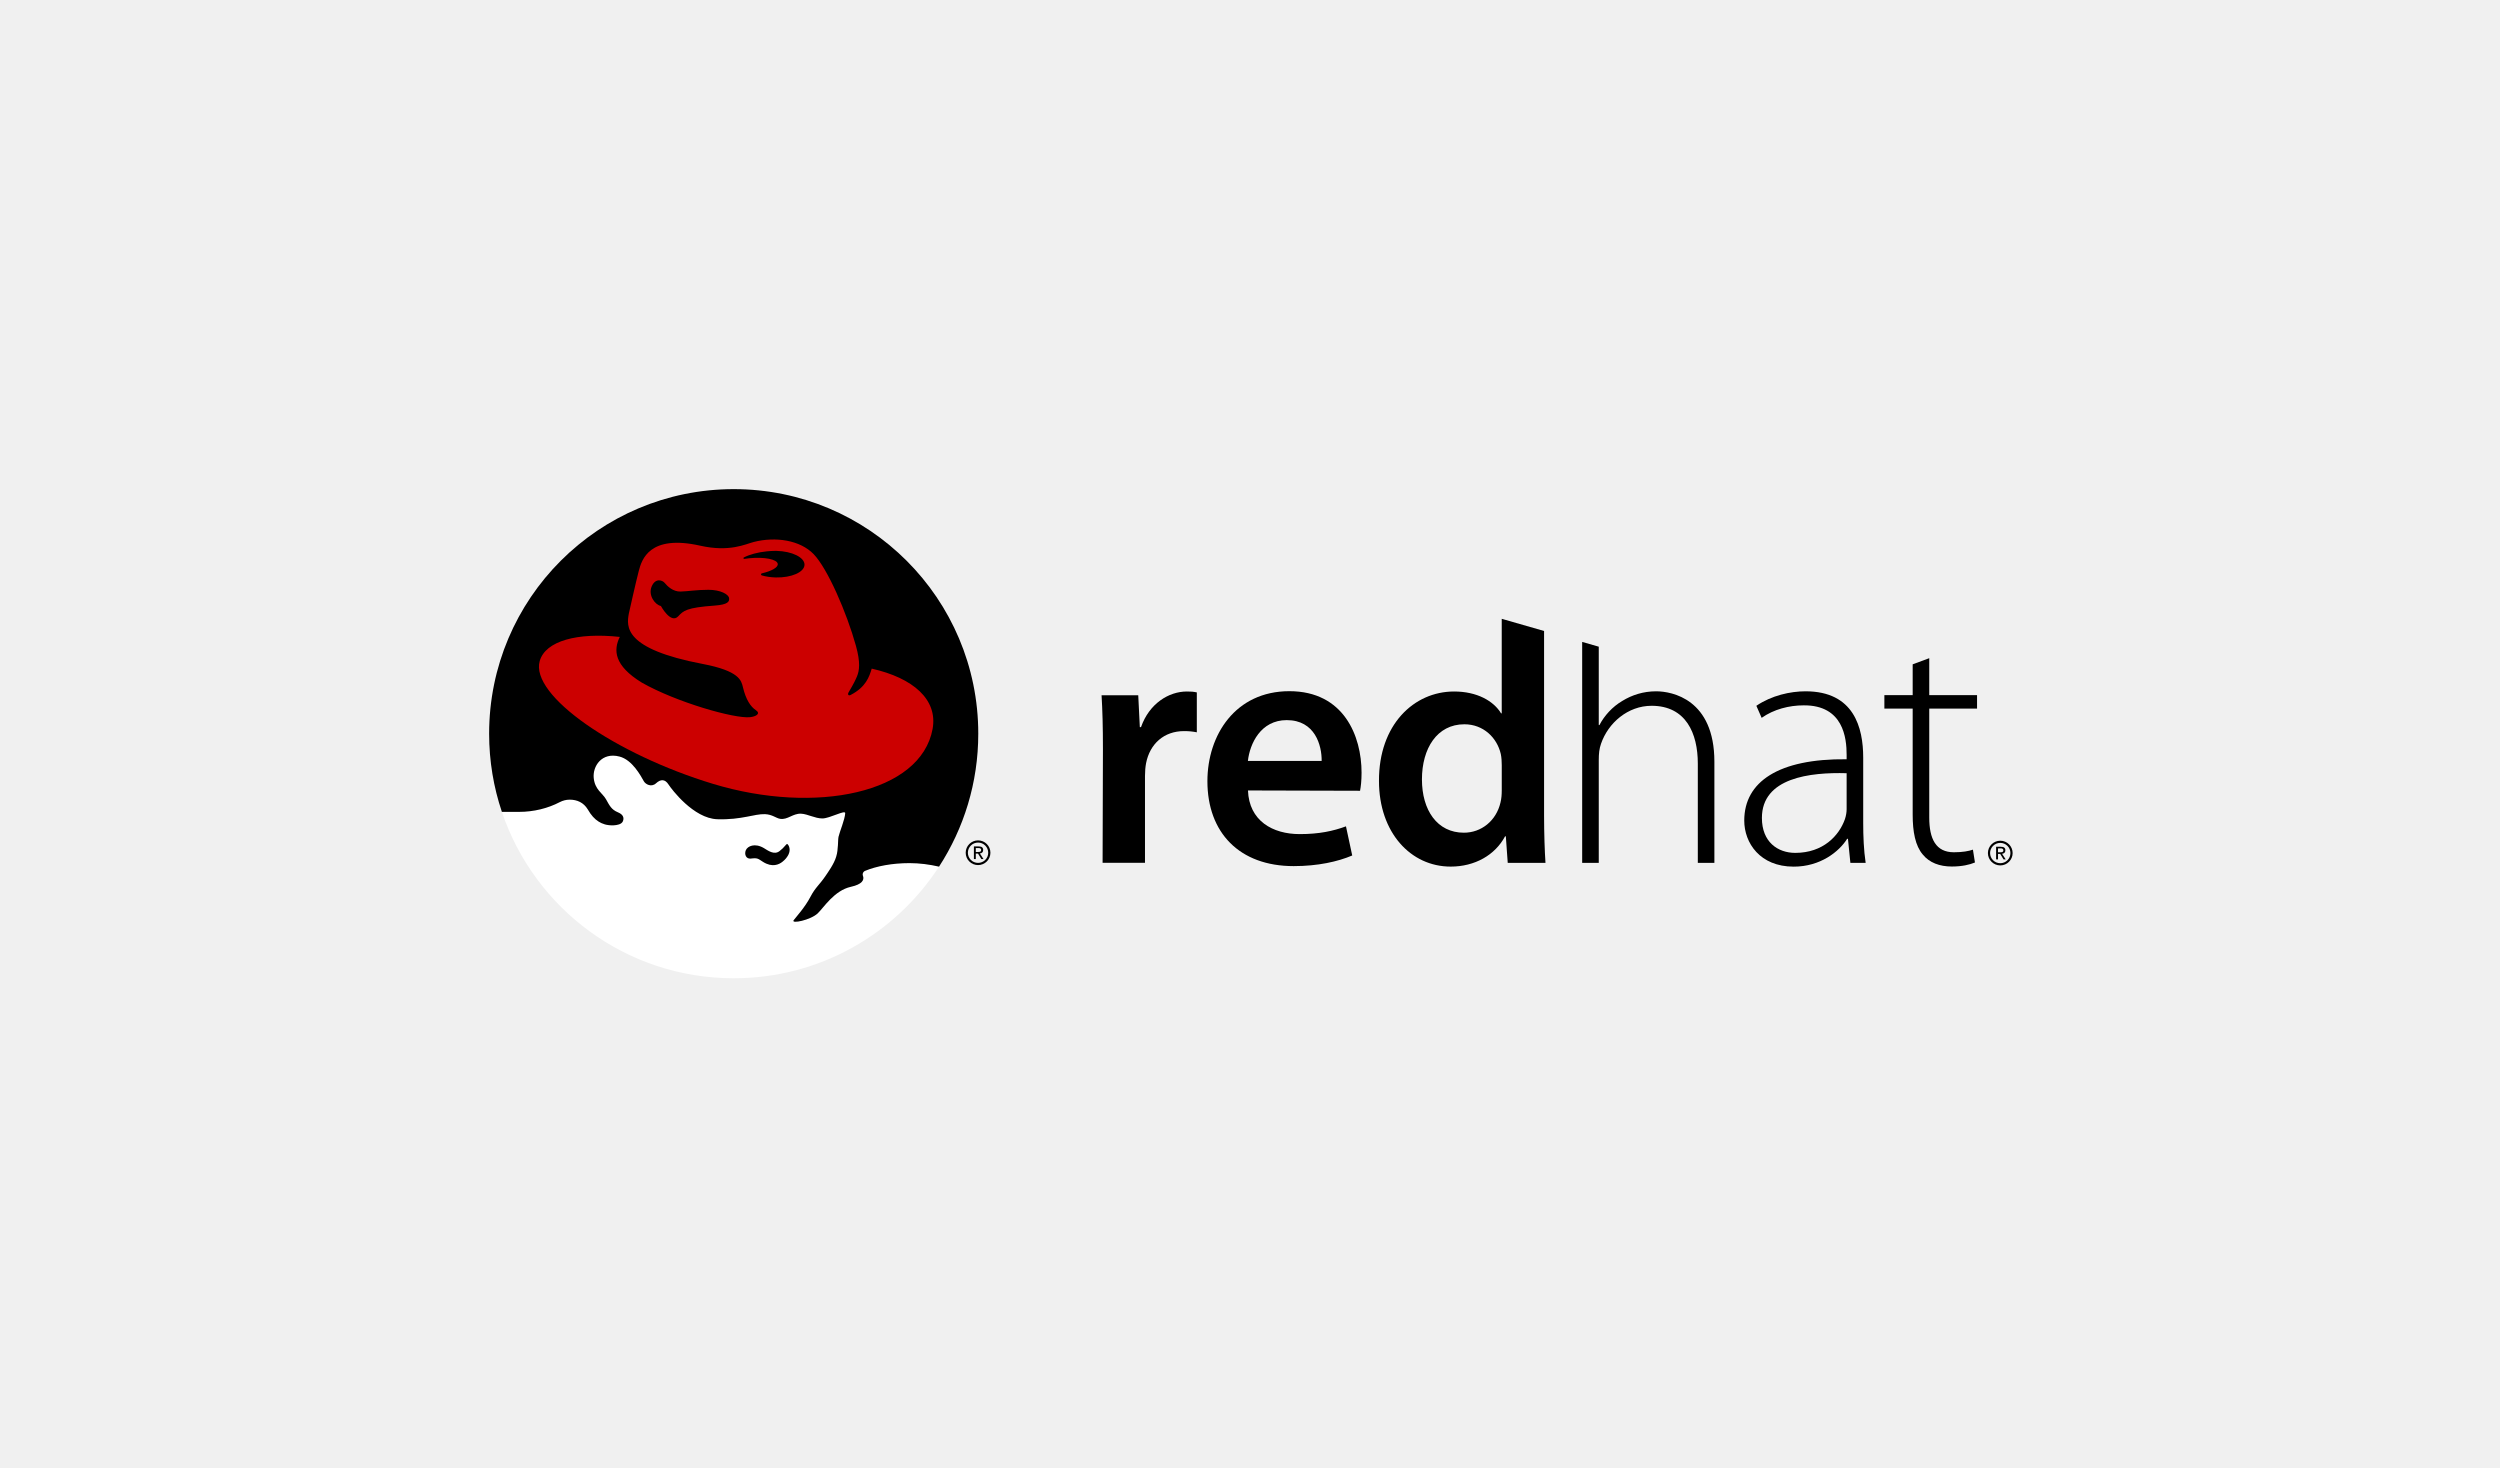
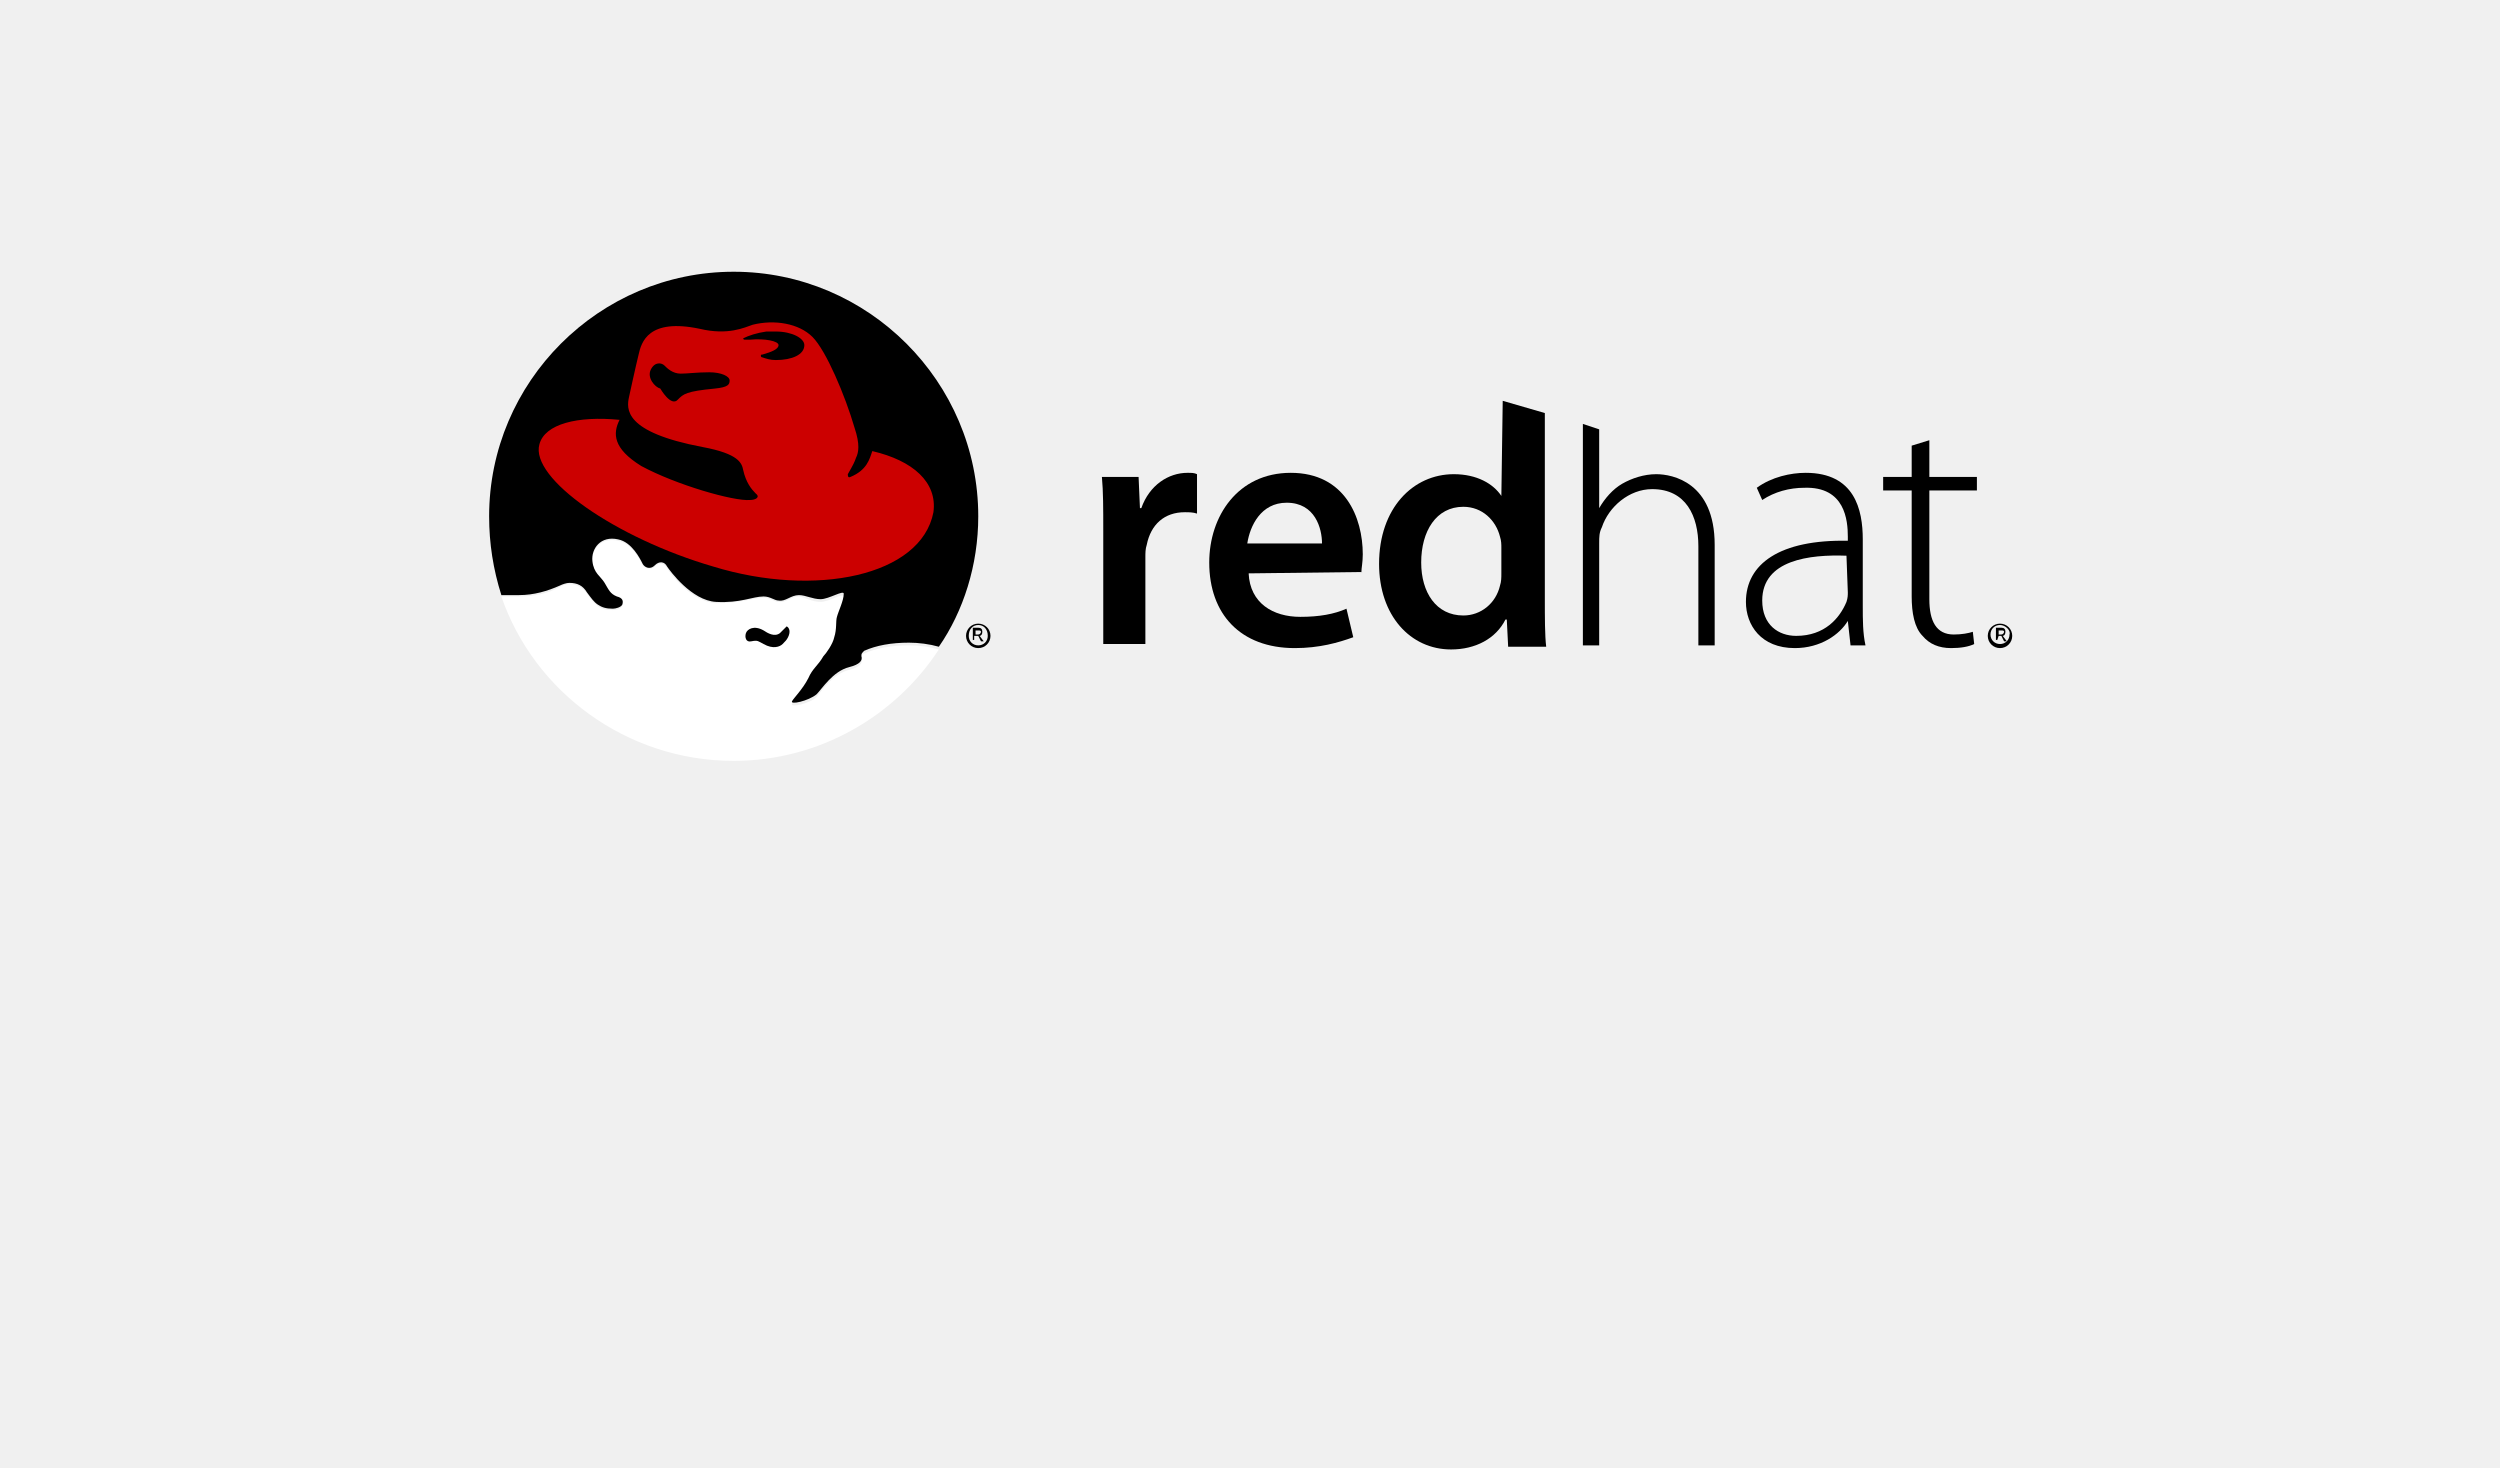
- <svg xmlns="http://www.w3.org/2000/svg" version="1.1" id="Layer_1" x="0px" y="0px" viewBox="0 0 184 108" enable-background="new 0 0 184 108" xml:space="preserve">
+ <svg xmlns="http://www.w3.org/2000/svg" version="1.1" id="Layer_1" x="0px" y="0px" viewBox="0 0 184 108" style="enable-background:new 0 0 184 108;" xml:space="preserve">
+   <style type="text/css">
+ 	.st0{fill:#FFFFFF;}
+ 	.st1{fill:#CC0000;}
+ </style>
  <g>
    <g>
-       <path d="M71.819,62.823h0.162l0.245,0.402h0.158l-0.265-0.41c0.138-0.016,0.242-0.089,0.242-0.254    c0-0.185-0.109-0.264-0.328-0.264h-0.354v0.928h0.14V62.823z M71.819,62.704v-0.288h0.192c0.098,0,0.203,0.022,0.203,0.137    c0,0.142-0.106,0.152-0.226,0.152H71.819z" />
-       <path d="M72.895,62.762c0,0.501-0.408,0.909-0.91,0.909c-0.502,0-0.91-0.408-0.91-0.909c0-0.502,0.408-0.91,0.91-0.91    C72.488,61.852,72.895,62.26,72.895,62.762z M71.985,62.013c-0.414,0-0.749,0.335-0.749,0.75c0,0.413,0.335,0.746,0.749,0.746    c0.413,0,0.748-0.334,0.748-0.746C72.733,62.348,72.398,62.013,71.985,62.013z" />
-       <path fill="#FFFFFF" d="M66.938,63.524c-1.273,0-2.432,0.22-3.286,0.577c-0.094,0.047-0.161,0.145-0.161,0.257    c0,0.041,0.01,0.082,0.026,0.118c0.101,0.293-0.065,0.61-0.892,0.792c-1.226,0.269-2,1.535-2.443,1.955    c-0.52,0.494-1.989,0.797-1.768,0.503c0.173-0.23,0.834-0.948,1.236-1.724c0.36-0.694,0.68-0.891,1.121-1.553    c0.129-0.194,0.631-0.876,0.777-1.415c0.164-0.526,0.109-1.187,0.171-1.459c0.09-0.393,0.461-1.244,0.488-1.724    c0.016-0.272-1.135,0.388-1.681,0.388c-0.546,0-1.078-0.328-1.566-0.351c-0.604-0.028-0.992,0.466-1.539,0.38    c-0.312-0.05-0.575-0.325-1.12-0.345c-0.776-0.028-1.725,0.432-3.507,0.374c-1.753-0.057-3.372-2.216-3.593-2.559    c-0.259-0.402-0.575-0.402-0.92-0.086c-0.345,0.316-0.77,0.067-0.891-0.145c-0.23-0.402-0.845-1.577-1.797-1.824    c-1.317-0.341-1.983,0.729-1.897,1.58c0.088,0.864,0.646,1.107,0.905,1.566c0.258,0.46,0.391,0.756,0.878,0.959    c0.345,0.145,0.473,0.357,0.371,0.64c-0.09,0.247-0.449,0.303-0.685,0.315c-0.502,0.024-0.853-0.112-1.11-0.276    c-0.298-0.191-0.541-0.455-0.801-0.903c-0.301-0.495-0.776-0.71-1.328-0.71c-0.263,0-0.51,0.069-0.729,0.182    c-0.866,0.451-1.897,0.718-3.007,0.718l-1.252,0.001C39.34,66.874,46.071,72,54.001,72c6.334,0,11.903-3.271,15.112-8.216    C68.418,63.625,67.683,63.524,66.938,63.524z" />
-       <path d="M57.927,62.12c-0.016,0-0.031,0.007-0.042,0.018c-0.233,0.271-0.334,0.36-0.502,0.495    c-0.406,0.327-0.87-0.042-1.167-0.217c-0.661-0.388-1.193-0.143-1.322,0.157c-0.129,0.303,0.014,0.666,0.374,0.618    c0.504-0.065,0.526,0.013,0.891,0.244c0.679,0.43,1.174,0.196,1.427-0.007c0.211-0.168,0.328-0.311,0.438-0.516    c0.195-0.385,0.036-0.69-0.057-0.78C57.955,62.126,57.941,62.12,57.927,62.12z" />
-       <path d="M54.001,36C44.059,36,36,44.059,36,54c0,2.012,0.33,3.948,0.939,5.754h1.252c1.11,0,2.141-0.267,3.007-0.718    c0.219-0.112,0.466-0.182,0.729-0.182c0.553,0,1.027,0.215,1.328,0.71c0.26,0.449,0.503,0.713,0.801,0.902    c0.256,0.164,0.608,0.3,1.11,0.277c0.236-0.011,0.595-0.068,0.685-0.315c0.103-0.283-0.026-0.497-0.371-0.64    c-0.487-0.203-0.619-0.501-0.878-0.961c-0.259-0.459-0.818-0.702-0.905-1.566c-0.087-0.851,0.58-1.922,1.897-1.58    c0.952,0.246,1.567,1.422,1.797,1.825c0.121,0.212,0.546,0.46,0.891,0.145c0.344-0.317,0.661-0.317,0.92,0.086    c0.221,0.343,1.84,2.501,3.593,2.558c1.782,0.057,2.731-0.403,3.507-0.374c0.545,0.021,0.808,0.295,1.12,0.345    c0.547,0.086,0.935-0.408,1.539-0.379c0.488,0.024,1.02,0.35,1.566,0.35c0.546,0,1.697-0.659,1.681-0.387    c-0.028,0.48-0.398,1.332-0.488,1.724c-0.063,0.272-0.008,0.933-0.171,1.46c-0.146,0.539-0.648,1.221-0.777,1.416    c-0.441,0.661-0.761,0.859-1.121,1.552c-0.402,0.776-1.063,1.494-1.236,1.724c-0.221,0.294,1.248-0.009,1.768-0.503    c0.443-0.421,1.217-1.685,2.443-1.955c0.827-0.182,0.993-0.499,0.892-0.792c-0.015-0.034-0.026-0.076-0.026-0.117    c0-0.112,0.067-0.21,0.161-0.258c0.854-0.355,2.013-0.576,3.286-0.576c0.744,0,1.48,0.099,2.174,0.26    c1.827-2.818,2.888-6.177,2.888-9.785C72.001,44.059,63.942,36,54.001,36z" />
-       <path fill="#CC0000" d="M64.158,49.211c-0.178,0.598-0.431,1.363-1.556,1.94c-0.164,0.084-0.227-0.054-0.151-0.183    c0.425-0.723,0.501-0.904,0.625-1.19c0.173-0.417,0.264-1.011-0.08-2.249c-0.677-2.436-2.089-5.692-3.116-6.749    c-0.99-1.019-2.785-1.306-4.408-0.89c-0.598,0.153-1.767,0.761-3.934,0.273c-3.752-0.845-4.308,1.034-4.523,1.852    c-0.216,0.819-0.733,3.145-0.733,3.145c-0.172,0.948-0.398,2.595,5.428,3.705c2.714,0.517,2.852,1.218,2.972,1.723    c0.216,0.904,0.56,1.422,0.948,1.68c0.388,0.259,0,0.473-0.43,0.517c-1.156,0.12-5.428-1.105-7.955-2.541    c-2.068-1.264-2.102-2.401-1.629-3.367c-3.123-0.338-5.468,0.293-5.892,1.771c-0.729,2.537,5.579,6.872,12.762,9.047    c7.538,2.282,15.292,0.689,16.154-4.05C69.029,51.493,67.216,49.901,64.158,49.211z M52.6,44.571    c-2.079,0.15-2.295,0.375-2.684,0.79c-0.549,0.585-1.273-0.759-1.273-0.759c-0.434-0.091-0.96-0.791-0.677-1.445    c0.28-0.646,0.796-0.453,0.958-0.251c0.197,0.245,0.617,0.646,1.163,0.632c0.546-0.014,1.175-0.129,2.053-0.129    c0.89,0,1.488,0.332,1.522,0.618C53.692,44.27,53.59,44.499,52.6,44.571z M57.097,42.501c-0.373-0.009-0.724-0.063-1.026-0.15    c-0.036-0.009-0.061-0.04-0.061-0.076c0-0.036,0.026-0.067,0.062-0.076c0.72-0.167,1.206-0.439,1.171-0.696    c-0.045-0.341-0.987-0.527-2.103-0.415c-0.122,0.013-0.241,0.028-0.357,0.046c-0.003,0-0.006,0.001-0.009,0.001    c-0.032,0-0.058-0.025-0.058-0.055c0-0.022,0.013-0.041,0.033-0.05c0.403-0.213,1.004-0.382,1.693-0.452    c0.207-0.021,0.408-0.032,0.603-0.033c0.034,0,0.068,0,0.103,0c1.154,0.026,2.077,0.485,2.064,1.024    C59.198,42.111,58.252,42.527,57.097,42.501z" />
+       <path d="M71.8,46.8H72l0.2,0.4h0.2l-0.3-0.4c0.1,0,0.2-0.1,0.2-0.3c0-0.2-0.1-0.3-0.3-0.3h-0.4v0.9h0.1V46.8z M71.8,46.7v-0.3H72    c0.1,0,0.2,0,0.2,0.1c0,0.1-0.1,0.2-0.2,0.2L71.8,46.7L71.8,46.7z" />
+       <path d="M72.9,46.8c0,0.5-0.4,0.9-0.9,0.9c-0.5,0-0.9-0.4-0.9-0.9c0-0.5,0.4-0.9,0.9-0.9C72.5,45.9,72.9,46.3,72.9,46.8z M72,46    c-0.4,0-0.7,0.3-0.7,0.8c0,0.4,0.3,0.7,0.7,0.7c0.4,0,0.7-0.3,0.7-0.7C72.7,46.3,72.4,46,72,46z" />
+       <path class="st0" d="M66.9,47.5c-1.3,0-2.4,0.2-3.3,0.6c-0.1,0-0.2,0.1-0.2,0.3c0,0,0,0.1,0,0.1c0.1,0.3-0.1,0.6-0.9,0.8    c-1.2,0.3-2,1.5-2.4,2c-0.5,0.5-2,0.8-1.8,0.5c0.2-0.2,0.8-0.9,1.2-1.7c0.4-0.7,0.7-0.9,1.1-1.6c0.1-0.2,0.6-0.9,0.8-1.4    c0.2-0.5,0.1-1.2,0.2-1.5c0.1-0.4,0.5-1.2,0.5-1.7c0-0.3-1.1,0.4-1.7,0.4s-1.1-0.3-1.6-0.4c-0.6,0-1,0.5-1.5,0.4    c-0.3,0-0.6-0.3-1.1-0.3c-0.8,0-1.7,0.4-3.5,0.4c-1.8-0.1-3.4-2.2-3.6-2.6c-0.3-0.4-0.6-0.4-0.9-0.1c-0.3,0.3-0.8,0.1-0.9-0.1    c-0.2-0.4-0.8-1.6-1.8-1.8c-1.3-0.3-2,0.7-1.9,1.6c0.1,0.9,0.6,1.1,0.9,1.6c0.3,0.5,0.4,0.8,0.9,1c0.3,0.1,0.5,0.4,0.4,0.6    c-0.1,0.2-0.4,0.3-0.7,0.3c-0.5,0-0.9-0.1-1.1-0.3c-0.3-0.2-0.5-0.5-0.8-0.9c-0.3-0.5-0.8-0.7-1.3-0.7c-0.3,0-0.5,0.1-0.7,0.2    c-0.9,0.5-1.9,0.7-3,0.7l-1.3,0C39.3,50.9,46.1,56,54,56c6.3,0,11.9-3.3,15.1-8.2C68.4,47.6,67.7,47.5,66.9,47.5z" />
+       <path d="M57.9,46.1C57.9,46.1,57.9,46.1,57.9,46.1c-0.3,0.3-0.4,0.4-0.5,0.5c-0.4,0.3-0.9,0-1.2-0.2c-0.7-0.4-1.2-0.1-1.3,0.2    c-0.1,0.3,0,0.7,0.4,0.6c0.5-0.1,0.5,0,0.9,0.2c0.7,0.4,1.2,0.2,1.4,0c0.2-0.2,0.3-0.3,0.4-0.5C58.2,46.5,58.1,46.2,57.9,46.1    C58,46.1,57.9,46.1,57.9,46.1z" />
+       <path d="M54,20c-9.9,0-18,8.1-18,18c0,2,0.3,3.9,0.9,5.8h1.3c1.1,0,2.1-0.3,3-0.7c0.2-0.1,0.5-0.2,0.7-0.2c0.6,0,1,0.2,1.3,0.7    c0.3,0.4,0.5,0.7,0.8,0.9c0.3,0.2,0.6,0.3,1.1,0.3c0.2,0,0.6-0.1,0.7-0.3c0.1-0.3,0-0.5-0.4-0.6c-0.5-0.2-0.6-0.5-0.9-1    c-0.3-0.5-0.8-0.7-0.9-1.6c-0.1-0.9,0.6-1.9,1.9-1.6c1,0.2,1.6,1.4,1.8,1.8c0.1,0.2,0.5,0.5,0.9,0.1c0.3-0.3,0.7-0.3,0.9,0.1    c0.2,0.3,1.8,2.5,3.6,2.6c1.8,0.1,2.7-0.4,3.5-0.4c0.5,0,0.8,0.3,1.1,0.3c0.5,0.1,0.9-0.4,1.5-0.4c0.5,0,1,0.3,1.6,0.3    s1.7-0.7,1.7-0.4c0,0.5-0.4,1.3-0.5,1.7c-0.1,0.3,0,0.9-0.2,1.5c-0.1,0.5-0.6,1.2-0.8,1.4c-0.4,0.7-0.8,0.9-1.1,1.6    c-0.4,0.8-1.1,1.5-1.2,1.7c-0.2,0.3,1.2,0,1.8-0.5c0.4-0.4,1.2-1.7,2.4-2c0.8-0.2,1-0.5,0.9-0.8c0,0,0-0.1,0-0.1    c0-0.1,0.1-0.2,0.2-0.3c0.9-0.4,2-0.6,3.3-0.6c0.7,0,1.5,0.1,2.2,0.3C70.9,45,72,41.6,72,38C72,28.1,63.9,20,54,20z" />
+       <path class="st1" d="M64.2,33.2c-0.2,0.6-0.4,1.4-1.6,1.9c-0.2,0.1-0.2-0.1-0.2-0.2c0.4-0.7,0.5-0.9,0.6-1.2    c0.2-0.4,0.3-1-0.1-2.2c-0.7-2.4-2.1-5.7-3.1-6.7c-1-1-2.8-1.3-4.4-0.9c-0.6,0.2-1.8,0.8-3.9,0.3c-3.8-0.8-4.3,1-4.5,1.9    c-0.2,0.8-0.7,3.1-0.7,3.1c-0.2,0.9-0.4,2.6,5.4,3.7c2.7,0.5,2.9,1.2,3,1.7c0.2,0.9,0.6,1.4,0.9,1.7c0.4,0.3,0,0.5-0.4,0.5    c-1.2,0.1-5.4-1.1-8-2.5c-2.1-1.3-2.1-2.4-1.6-3.4c-3.1-0.3-5.5,0.3-5.9,1.8c-0.7,2.5,5.6,6.9,12.8,9c7.5,2.3,15.3,0.7,16.2-4    C69,35.5,67.2,33.9,64.2,33.2z M52.6,28.6c-2.1,0.2-2.3,0.4-2.7,0.8c-0.5,0.6-1.3-0.8-1.3-0.8c-0.4-0.1-1-0.8-0.7-1.4    c0.3-0.6,0.8-0.5,1-0.3c0.2,0.2,0.6,0.6,1.2,0.6c0.5,0,1.2-0.1,2.1-0.1c0.9,0,1.5,0.3,1.5,0.6C53.7,28.3,53.6,28.5,52.6,28.6z     M57.1,26.5c-0.4,0-0.7-0.1-1-0.2c0,0-0.1,0-0.1-0.1s0-0.1,0.1-0.1c0.7-0.2,1.2-0.4,1.2-0.7c0-0.3-1-0.5-2.1-0.4    c-0.1,0-0.2,0-0.4,0c0,0,0,0,0,0c0,0-0.1,0-0.1-0.1c0,0,0,0,0,0c0.4-0.2,1-0.4,1.7-0.5c0.2,0,0.4,0,0.6,0c0,0,0.1,0,0.1,0    c1.2,0,2.1,0.5,2.1,1C59.2,26.1,58.3,26.5,57.1,26.5z" />
    </g>
    <g>
-       <path d="M81.176,55.136c0-1.651-0.034-2.865-0.101-3.963h2.7l0.116,2.342h0.088c0.607-1.736,2.045-2.621,3.376-2.621    c0.305,0,0.482,0.011,0.731,0.067v2.937c-0.292-0.057-0.564-0.089-0.939-0.089c-1.486,0-2.517,0.945-2.795,2.359    c-0.053,0.275-0.081,0.605-0.081,0.941v6.395h-3.12L81.176,55.136z" />
-       <path d="M91.851,58.178c0.082,2.235,1.812,3.212,3.809,3.212c1.434,0,2.46-0.225,3.403-0.571l0.461,2.145    c-1.055,0.448-2.52,0.782-4.309,0.782c-4.005,0-6.35-2.473-6.35-6.251c0-3.404,2.065-6.624,6.031-6.624    c4.01,0,5.315,3.298,5.315,5.998c0,0.579-0.052,1.045-0.111,1.332L91.851,58.178z M97.274,56.006    c0.014-1.143-0.483-3.005-2.571-3.005c-1.92,0-2.718,1.741-2.858,3.005H97.274z" />
-       <path d="M137.132,60.573c0,0.976,0.039,1.986,0.18,2.932h-1.124l-0.179-1.769h-0.058c-0.598,0.951-1.973,2.049-3.935,2.049    c-2.483,0-3.639-1.746-3.639-3.392c0-2.849,2.515-4.565,7.535-4.512v-0.33c0-1.221-0.237-3.656-3.157-3.637    c-1.08,0-2.205,0.289-3.098,0.92l-0.389-0.888c1.127-0.764,2.505-1.066,3.621-1.066c3.562,0,4.243,2.674,4.243,4.879V60.573z     M135.912,56.908c-2.688-0.077-6.236,0.33-6.236,3.293c0,1.774,1.171,2.571,2.456,2.571c2.057,0,3.226-1.273,3.652-2.475    c0.089-0.263,0.128-0.528,0.128-0.739V56.908z" />
-       <path d="M141.993,48.442v2.72h3.518v0.99h-3.518v8.022c0,1.569,0.487,2.553,1.813,2.553c0.636,0,1.086-0.084,1.402-0.193    l0.148,0.945c-0.399,0.167-0.958,0.297-1.703,0.297c-0.901,0-1.648-0.284-2.13-0.875c-0.559-0.648-0.75-1.684-0.75-2.943v-7.805    h-2.083v-0.99h2.083v-2.269L141.993,48.442z" />
-       <path d="M147.053,62.848h0.162l0.245,0.402h0.158l-0.265-0.41c0.138-0.017,0.242-0.089,0.242-0.254    c0-0.185-0.11-0.264-0.328-0.264h-0.354v0.928h0.141V62.848z M147.053,62.728V62.44h0.191c0.097,0,0.203,0.022,0.203,0.136    c0,0.143-0.106,0.152-0.226,0.152H147.053z" />
-       <path d="M148.13,62.786c0,0.501-0.408,0.909-0.91,0.909c-0.501,0-0.91-0.408-0.91-0.909c0-0.502,0.409-0.91,0.91-0.91    C147.722,61.876,148.13,62.284,148.13,62.786z M147.22,62.037c-0.415,0-0.749,0.335-0.749,0.749c0,0.413,0.334,0.746,0.749,0.746    c0.413,0,0.748-0.333,0.748-0.746C147.968,62.372,147.632,62.037,147.22,62.037z" />
-       <path d="M110.529,52.5h-0.051c-0.552-0.911-1.768-1.606-3.456-1.606c-2.966,0-5.548,2.454-5.529,6.586    c0,3.791,2.332,6.302,5.277,6.302c1.78,0,3.267-0.848,4.004-2.23h0.055l0.14,1.953h2.778c-0.057-0.838-0.103-2.196-0.103-3.459    V46.44l-3.117-0.895V52.5z M110.529,58.158c0,0.327-0.023,0.631-0.094,0.91c-0.314,1.35-1.417,2.219-2.693,2.219    c-1.963,0-3.087-1.655-3.087-3.921c0-2.288,1.114-4.059,3.122-4.059c1.402,0,2.406,0.988,2.682,2.189    c0.053,0.253,0.07,0.564,0.07,0.814V58.158z" />
-       <path d="M121.891,50.88c-0.939,0-1.78,0.271-2.487,0.707c-0.734,0.43-1.331,1.093-1.686,1.78h-0.049v-5.771l-1.221-0.351v16.26    h1.221v-7.548c0-0.501,0.038-0.849,0.166-1.216c0.527-1.535,1.974-2.795,3.723-2.795c2.527,0,3.401,2.026,3.401,4.249v7.31h1.22    V56.06C126.178,51.463,123.06,50.88,121.891,50.88z" />
+       <path d="M81.2,39.1c0-1.7,0-2.9-0.1-4h2.7l0.1,2.3H84c0.6-1.7,2-2.6,3.4-2.6c0.3,0,0.5,0,0.7,0.1v2.9c-0.3-0.1-0.6-0.1-0.9-0.1    c-1.5,0-2.5,0.9-2.8,2.4c-0.1,0.3-0.1,0.6-0.1,0.9v6.4h-3.1L81.2,39.1z" />
+       <path d="M91.9,42.2c0.1,2.2,1.8,3.2,3.8,3.2c1.4,0,2.5-0.2,3.4-0.6l0.5,2.1c-1.1,0.4-2.5,0.8-4.3,0.8c-4,0-6.3-2.5-6.3-6.3    c0-3.4,2.1-6.6,6-6.6c4,0,5.3,3.3,5.3,6c0,0.6-0.1,1-0.1,1.3L91.9,42.2z M97.3,40c0-1.1-0.5-3-2.6-3c-1.9,0-2.7,1.7-2.9,3H97.3z" />
+       <path d="M137.1,44.6c0,1,0,2,0.2,2.9h-1.1l-0.2-1.8H136c-0.6,1-2,2-3.9,2c-2.5,0-3.6-1.7-3.6-3.4c0-2.8,2.5-4.6,7.5-4.5v-0.3    c0-1.2-0.2-3.7-3.2-3.6c-1.1,0-2.2,0.3-3.1,0.9l-0.4-0.9c1.1-0.8,2.5-1.1,3.6-1.1c3.6,0,4.2,2.7,4.2,4.9V44.6z M135.9,40.9    c-2.7-0.1-6.2,0.3-6.2,3.3c0,1.8,1.2,2.6,2.5,2.6c2.1,0,3.2-1.3,3.7-2.5c0.1-0.3,0.1-0.5,0.1-0.7L135.9,40.9L135.9,40.9z" />
+       <path d="M142,32.4v2.7h3.5v1H142v8c0,1.6,0.5,2.6,1.8,2.6c0.6,0,1.1-0.1,1.4-0.2l0.1,0.9c-0.4,0.2-1,0.3-1.7,0.3    c-0.9,0-1.6-0.3-2.1-0.9c-0.6-0.6-0.8-1.7-0.8-2.9v-7.8h-2.1v-1h2.1v-2.3L142,32.4z" />
+       <path d="M147.1,46.8h0.2l0.2,0.4h0.2l-0.3-0.4c0.1,0,0.2-0.1,0.2-0.3c0-0.2-0.1-0.3-0.3-0.3h-0.4v0.9h0.1L147.1,46.8L147.1,46.8z     M147.1,46.7v-0.3h0.2c0.1,0,0.2,0,0.2,0.1c0,0.1-0.1,0.2-0.2,0.2H147.1z" />
+       <path d="M148.1,46.8c0,0.5-0.4,0.9-0.9,0.9c-0.5,0-0.9-0.4-0.9-0.9c0-0.5,0.4-0.9,0.9-0.9C147.7,45.9,148.1,46.3,148.1,46.8z     M147.2,46c-0.4,0-0.7,0.3-0.7,0.7c0,0.4,0.3,0.7,0.7,0.7c0.4,0,0.7-0.3,0.7-0.7C148,46.4,147.6,46,147.2,46z" />
+       <path d="M110.5,36.5L110.5,36.5c-0.6-0.9-1.8-1.6-3.5-1.6c-3,0-5.5,2.5-5.5,6.6c0,3.8,2.3,6.3,5.3,6.3c1.8,0,3.3-0.8,4-2.2h0.1    l0.1,2h2.8c-0.1-0.8-0.1-2.2-0.1-3.5V30.4l-3.1-0.9L110.5,36.5L110.5,36.5z M110.5,42.2c0,0.3,0,0.6-0.1,0.9    c-0.3,1.3-1.4,2.2-2.7,2.2c-2,0-3.1-1.7-3.1-3.9c0-2.3,1.1-4.1,3.1-4.1c1.4,0,2.4,1,2.7,2.2c0.1,0.3,0.1,0.6,0.1,0.8V42.2z" />
+       <path d="M121.9,34.9c-0.9,0-1.8,0.3-2.5,0.7c-0.7,0.4-1.3,1.1-1.7,1.8h0v-5.8l-1.2-0.4v16.3h1.2V40c0-0.5,0-0.8,0.2-1.2    c0.5-1.5,2-2.8,3.7-2.8c2.5,0,3.4,2,3.4,4.2v7.3h1.2v-7.4C126.2,35.5,123.1,34.9,121.9,34.9z" />
    </g>
  </g>
</svg>
